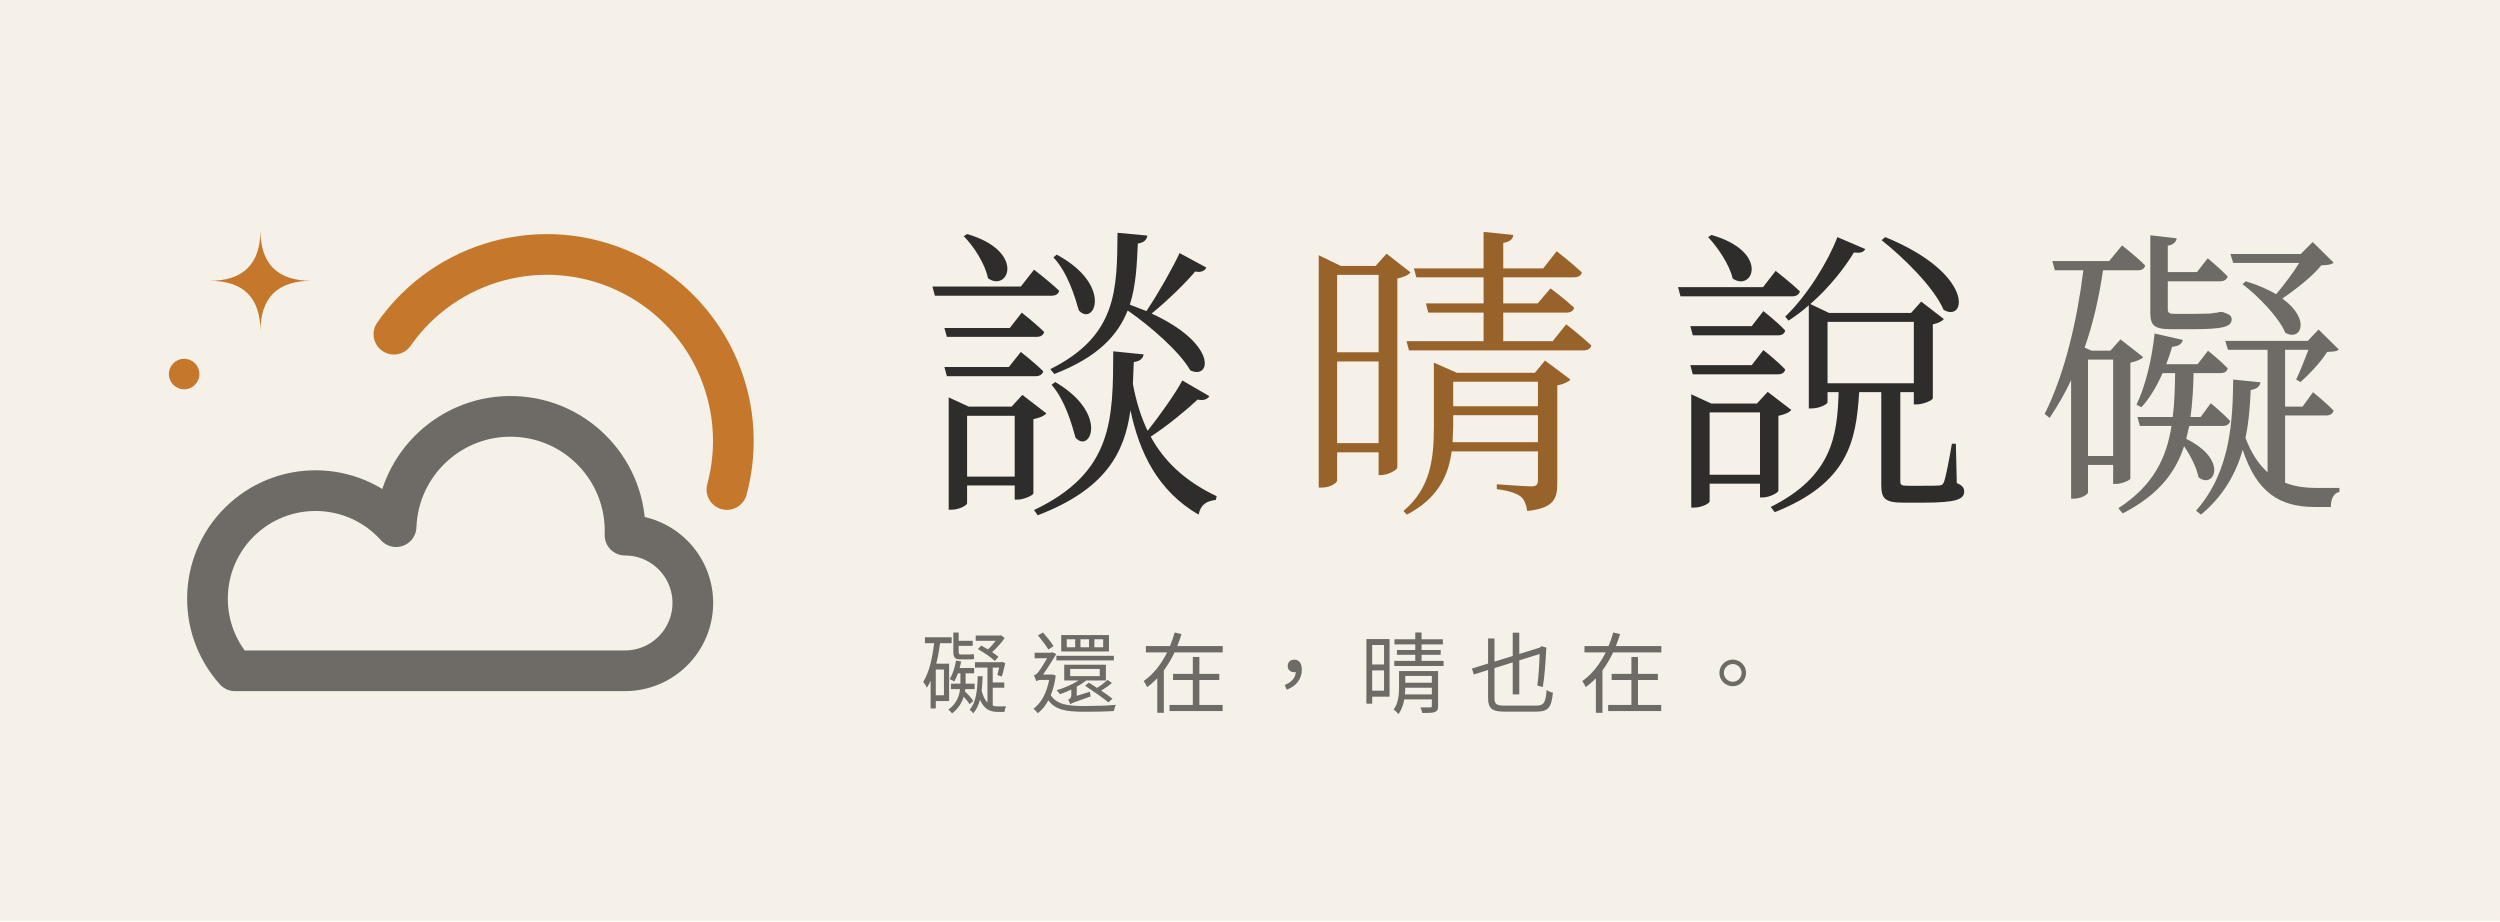
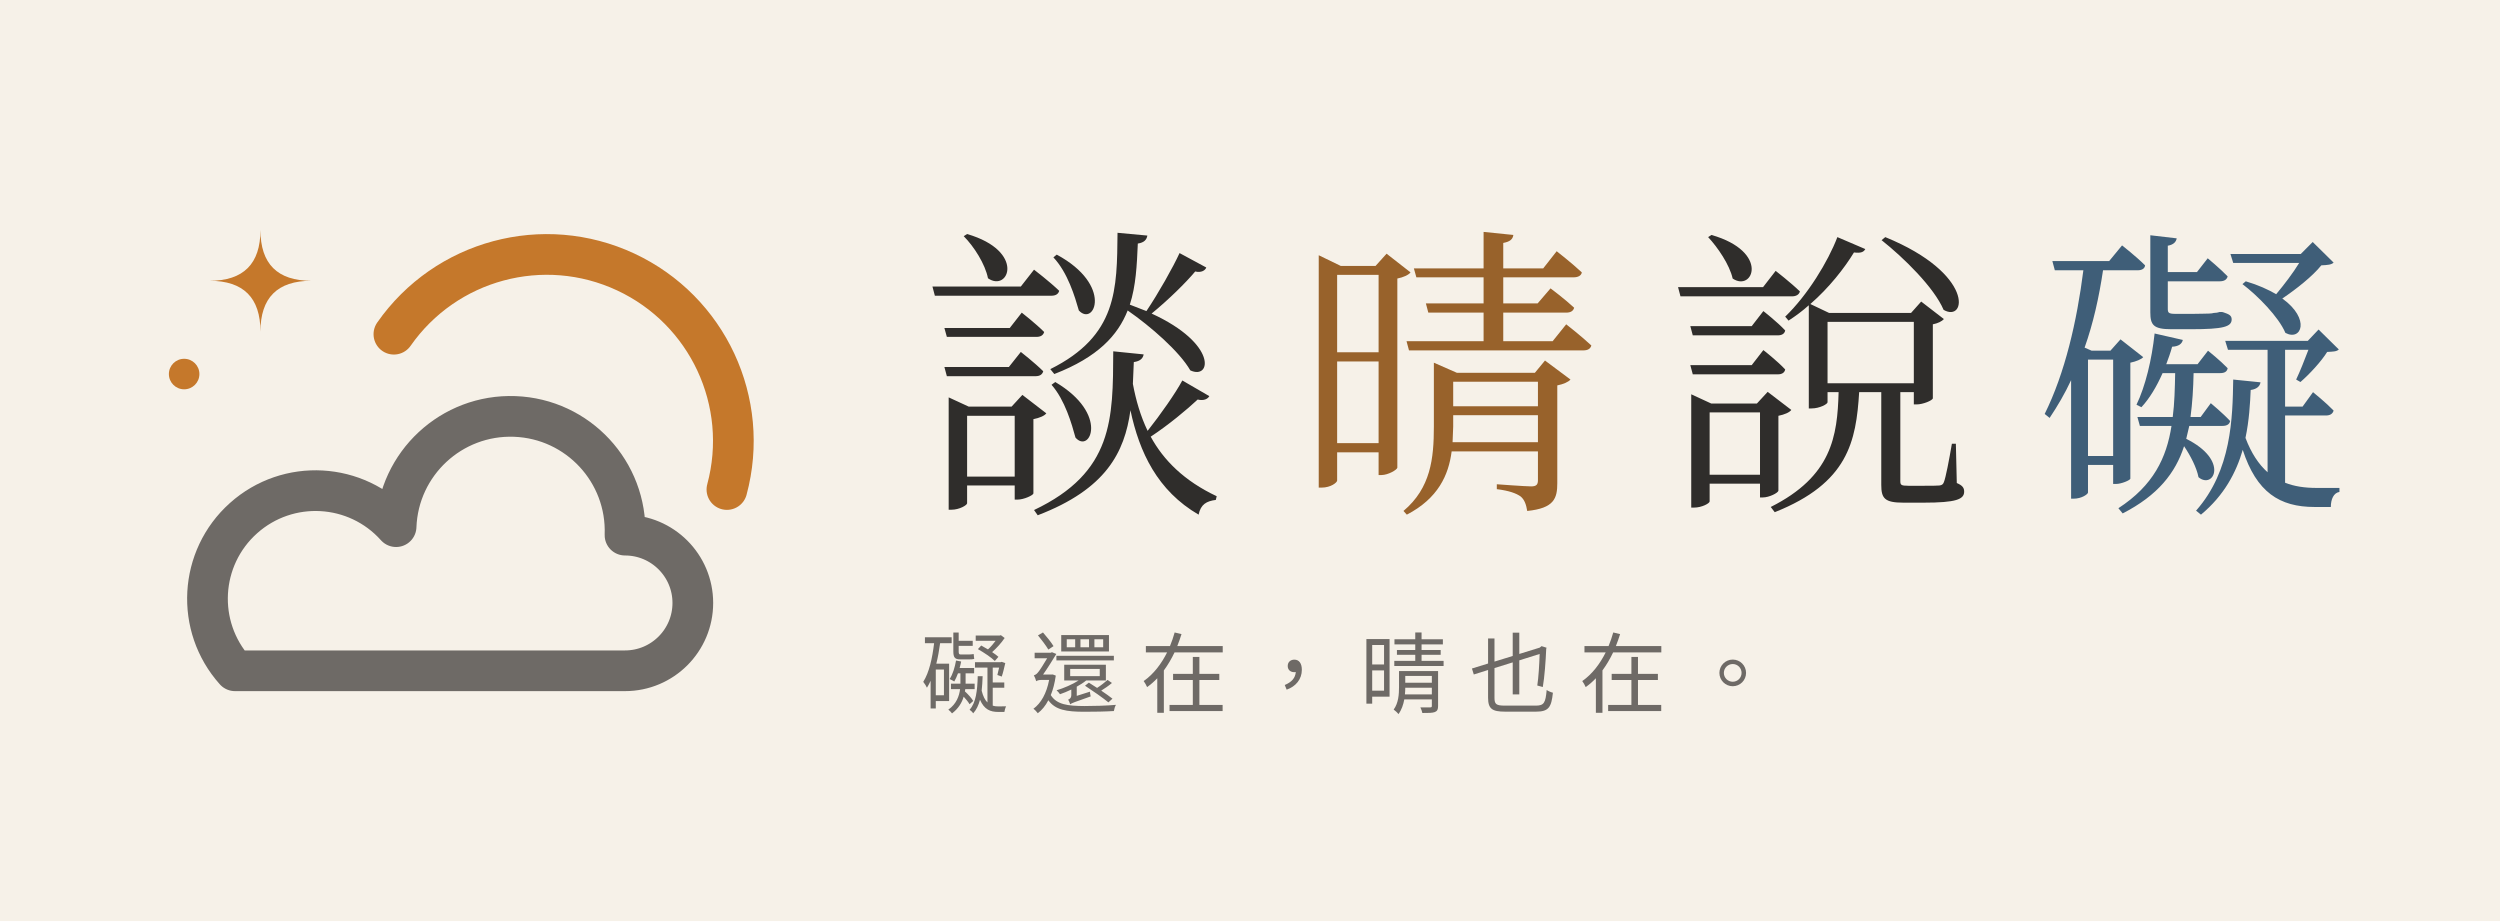
<svg xmlns="http://www.w3.org/2000/svg" width="1140" height="420" viewBox="0 0 1140 420">
  <rect width="1140" height="420" fill="#F6F1E8" />
  <g data-layer="sym">
    <g transform="translate(210 210) scale(0.7731959) translate(-13.0 4.0)">
      <g data-layer="a">
        <path d="M -120 120 H 110 A 40 40 0 0 0 110 40 A 67.5 67.5 0 0 0 -25 35 A 55 55 0 0 0 -120 120 Z" fill="none" stroke="#6E6A66" stroke-width="24" stroke-linecap="round" stroke-linejoin="round" />
      </g>
      <g data-layer="q">
        <path d="M -26.3 -78.5 A 110 110 0 0 1 170.1 13.1" fill="none" stroke="#C5782B" stroke-width="24" stroke-linecap="round" stroke-linejoin="round" />
        <path d="M -105 -140 Q -105 -110 -75 -110 Q -105 -110 -105 -80 Q -105 -110 -135 -110 Q -105 -110 -105 -140 Z" fill="#C5782B" />
        <circle cx="-150" cy="-55" r="9" fill="#C5782B" />
      </g>
    </g>
  </g>
  <g data-layer="txt">
    <text x="420.0" y="223.2" font-family="Noto Serif CJK TC" font-size="140" fill="#2F2D2B">談</text>
    <text x="590.0" y="223.2" font-family="Noto Serif CJK TC" font-size="140" fill="#98622B">晴</text>
    <text x="760.0" y="223.2" font-family="Noto Serif CJK TC" font-size="140" fill="#2F2D2B">說</text>
-     <text x="930.0" y="223.2" font-family="Noto Serif CJK TC" font-size="140" fill="#6E6A66">礙</text>
+     <text x="930.0" y="223.2" font-family="Noto Serif CJK TC" font-size="140" fill="#3F5E78">礙</text>
  </g>
  <g data-layer="sub">
    <text x="420.0" y="322" font-family="Noto Sans CJK TC" font-size="40" fill="#6E6A66">礙</text>
    <text x="470.0" y="322" font-family="Noto Sans CJK TC" font-size="40" fill="#6E6A66">還</text>
    <text x="520.0" y="322" font-family="Noto Sans CJK TC" font-size="40" fill="#6E6A66">在</text>
    <text x="570.0" y="322" font-family="Noto Sans CJK TC" font-size="40" fill="#6E6A66">，</text>
    <text x="620.0" y="322" font-family="Noto Sans CJK TC" font-size="40" fill="#6E6A66">晴</text>
    <text x="670.0" y="322" font-family="Noto Sans CJK TC" font-size="40" fill="#6E6A66">也</text>
    <text x="720.0" y="322" font-family="Noto Sans CJK TC" font-size="40" fill="#6E6A66">在</text>
    <text x="770.0" y="322" font-family="Noto Sans CJK TC" font-size="40" fill="#6E6A66">。</text>
  </g>
</svg>
